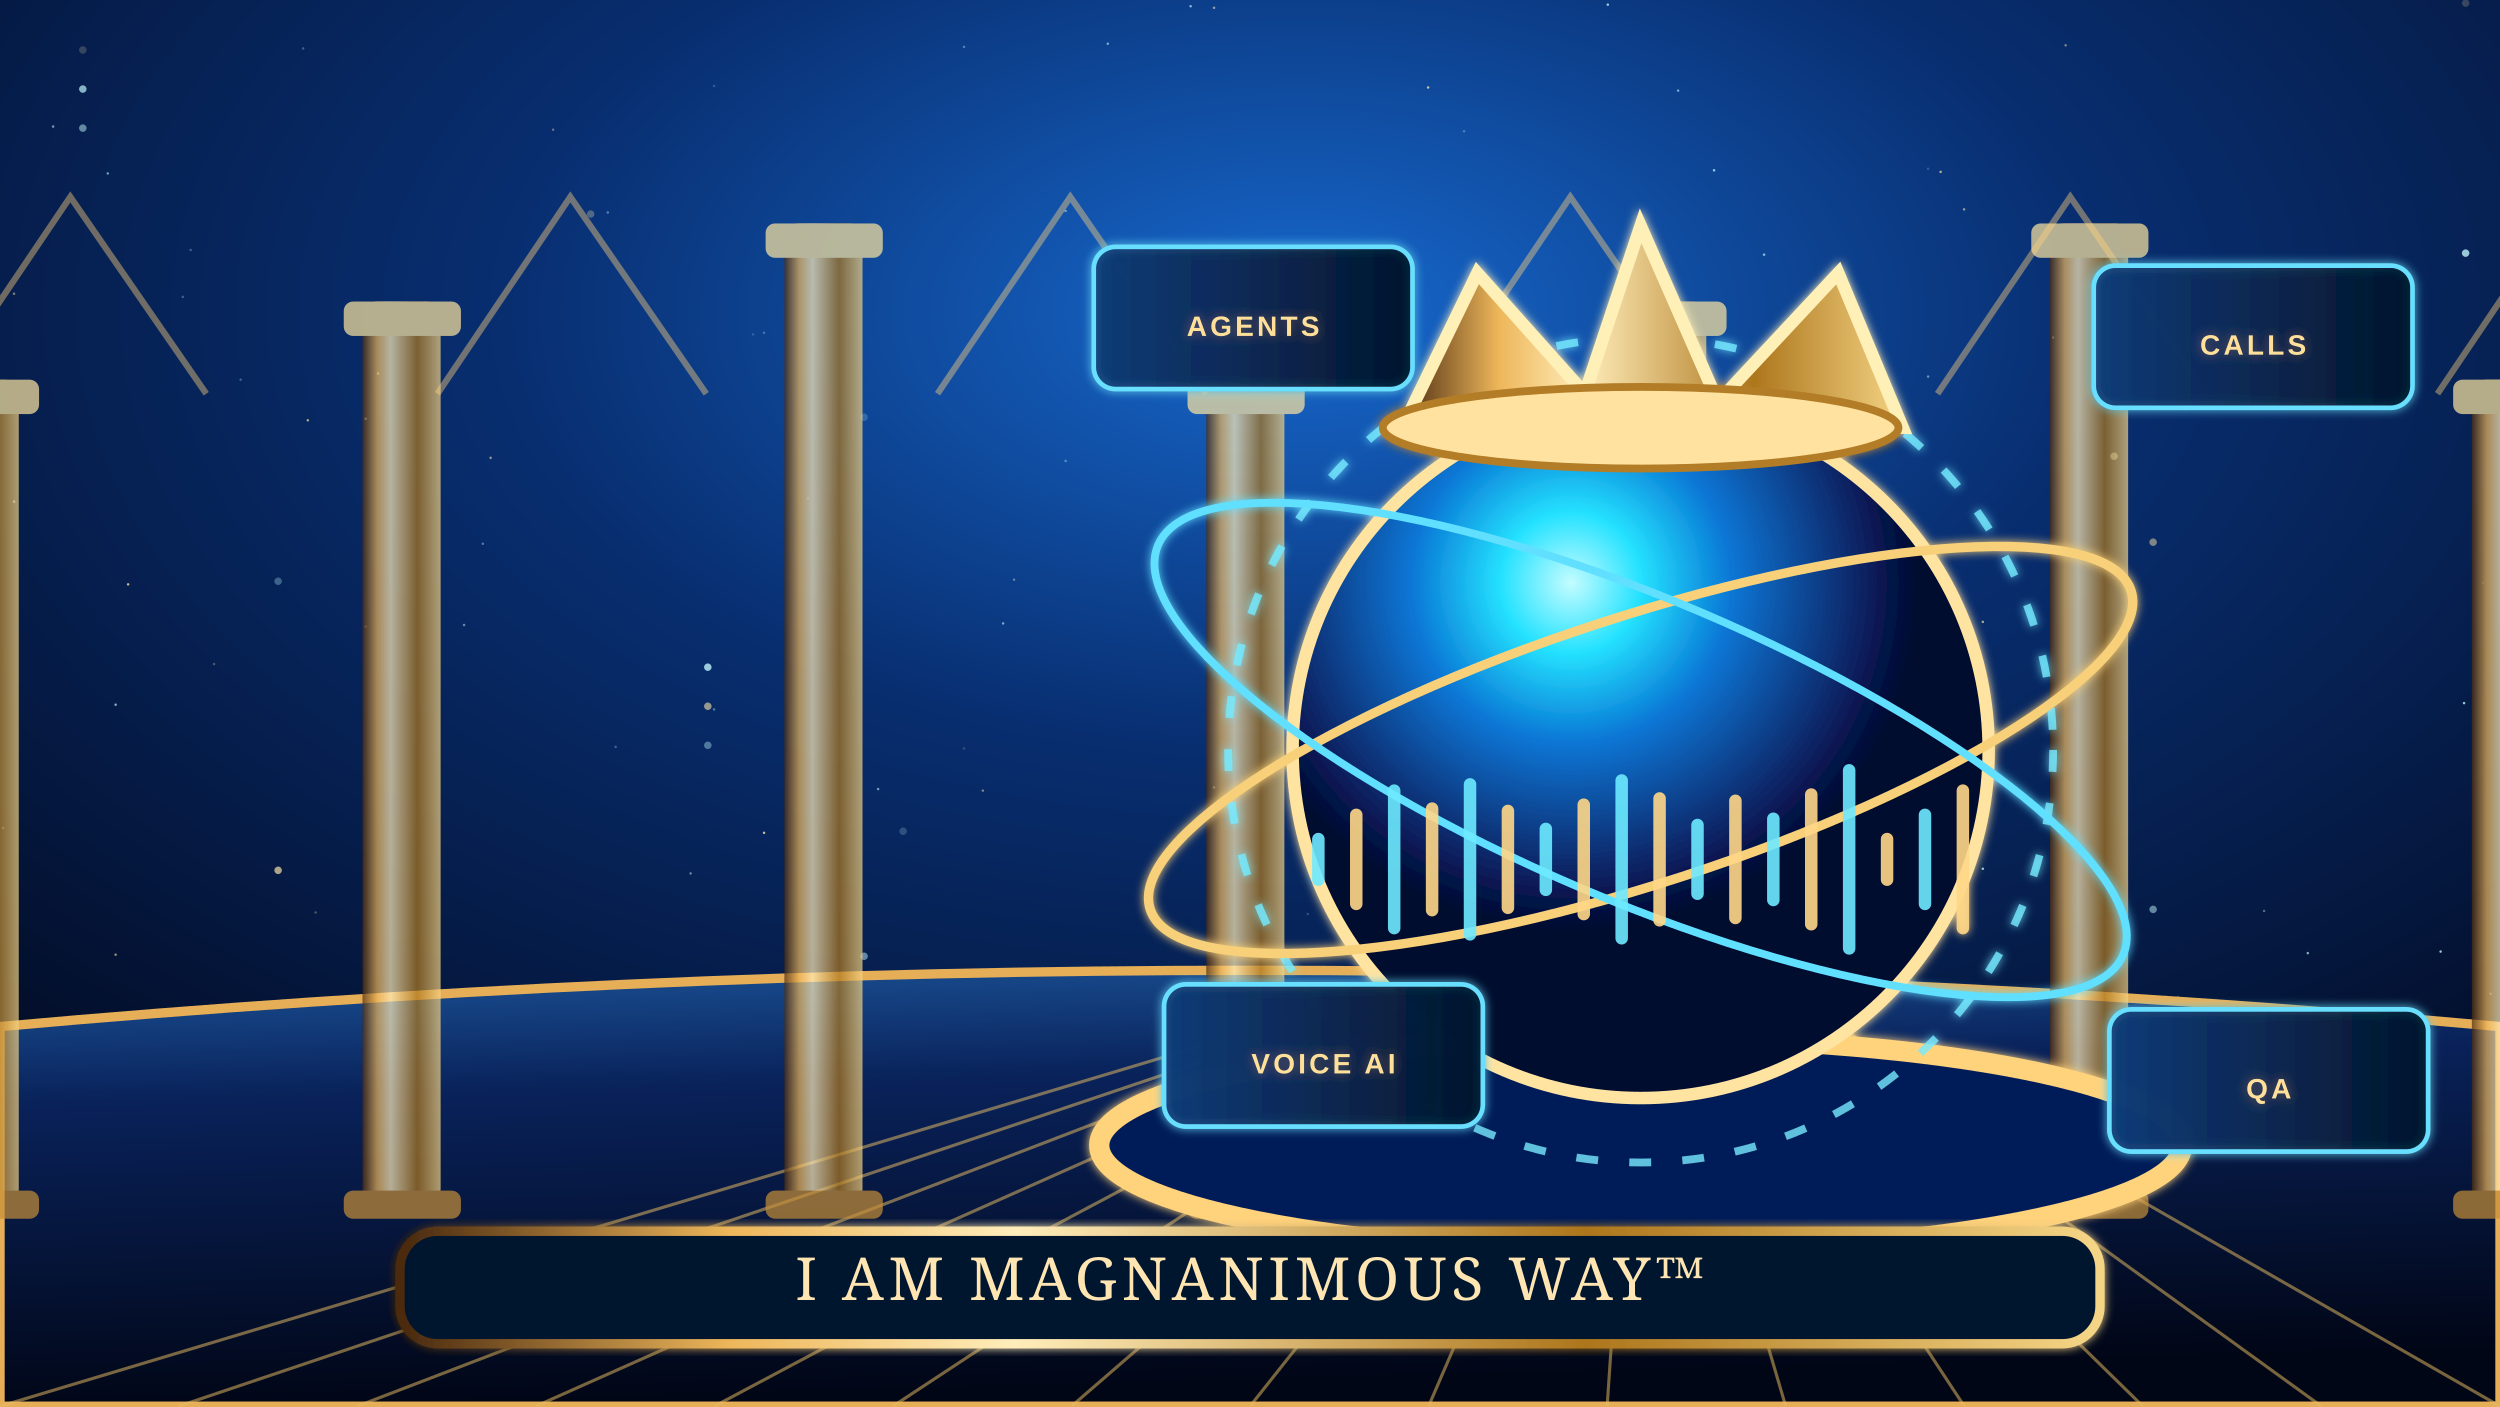
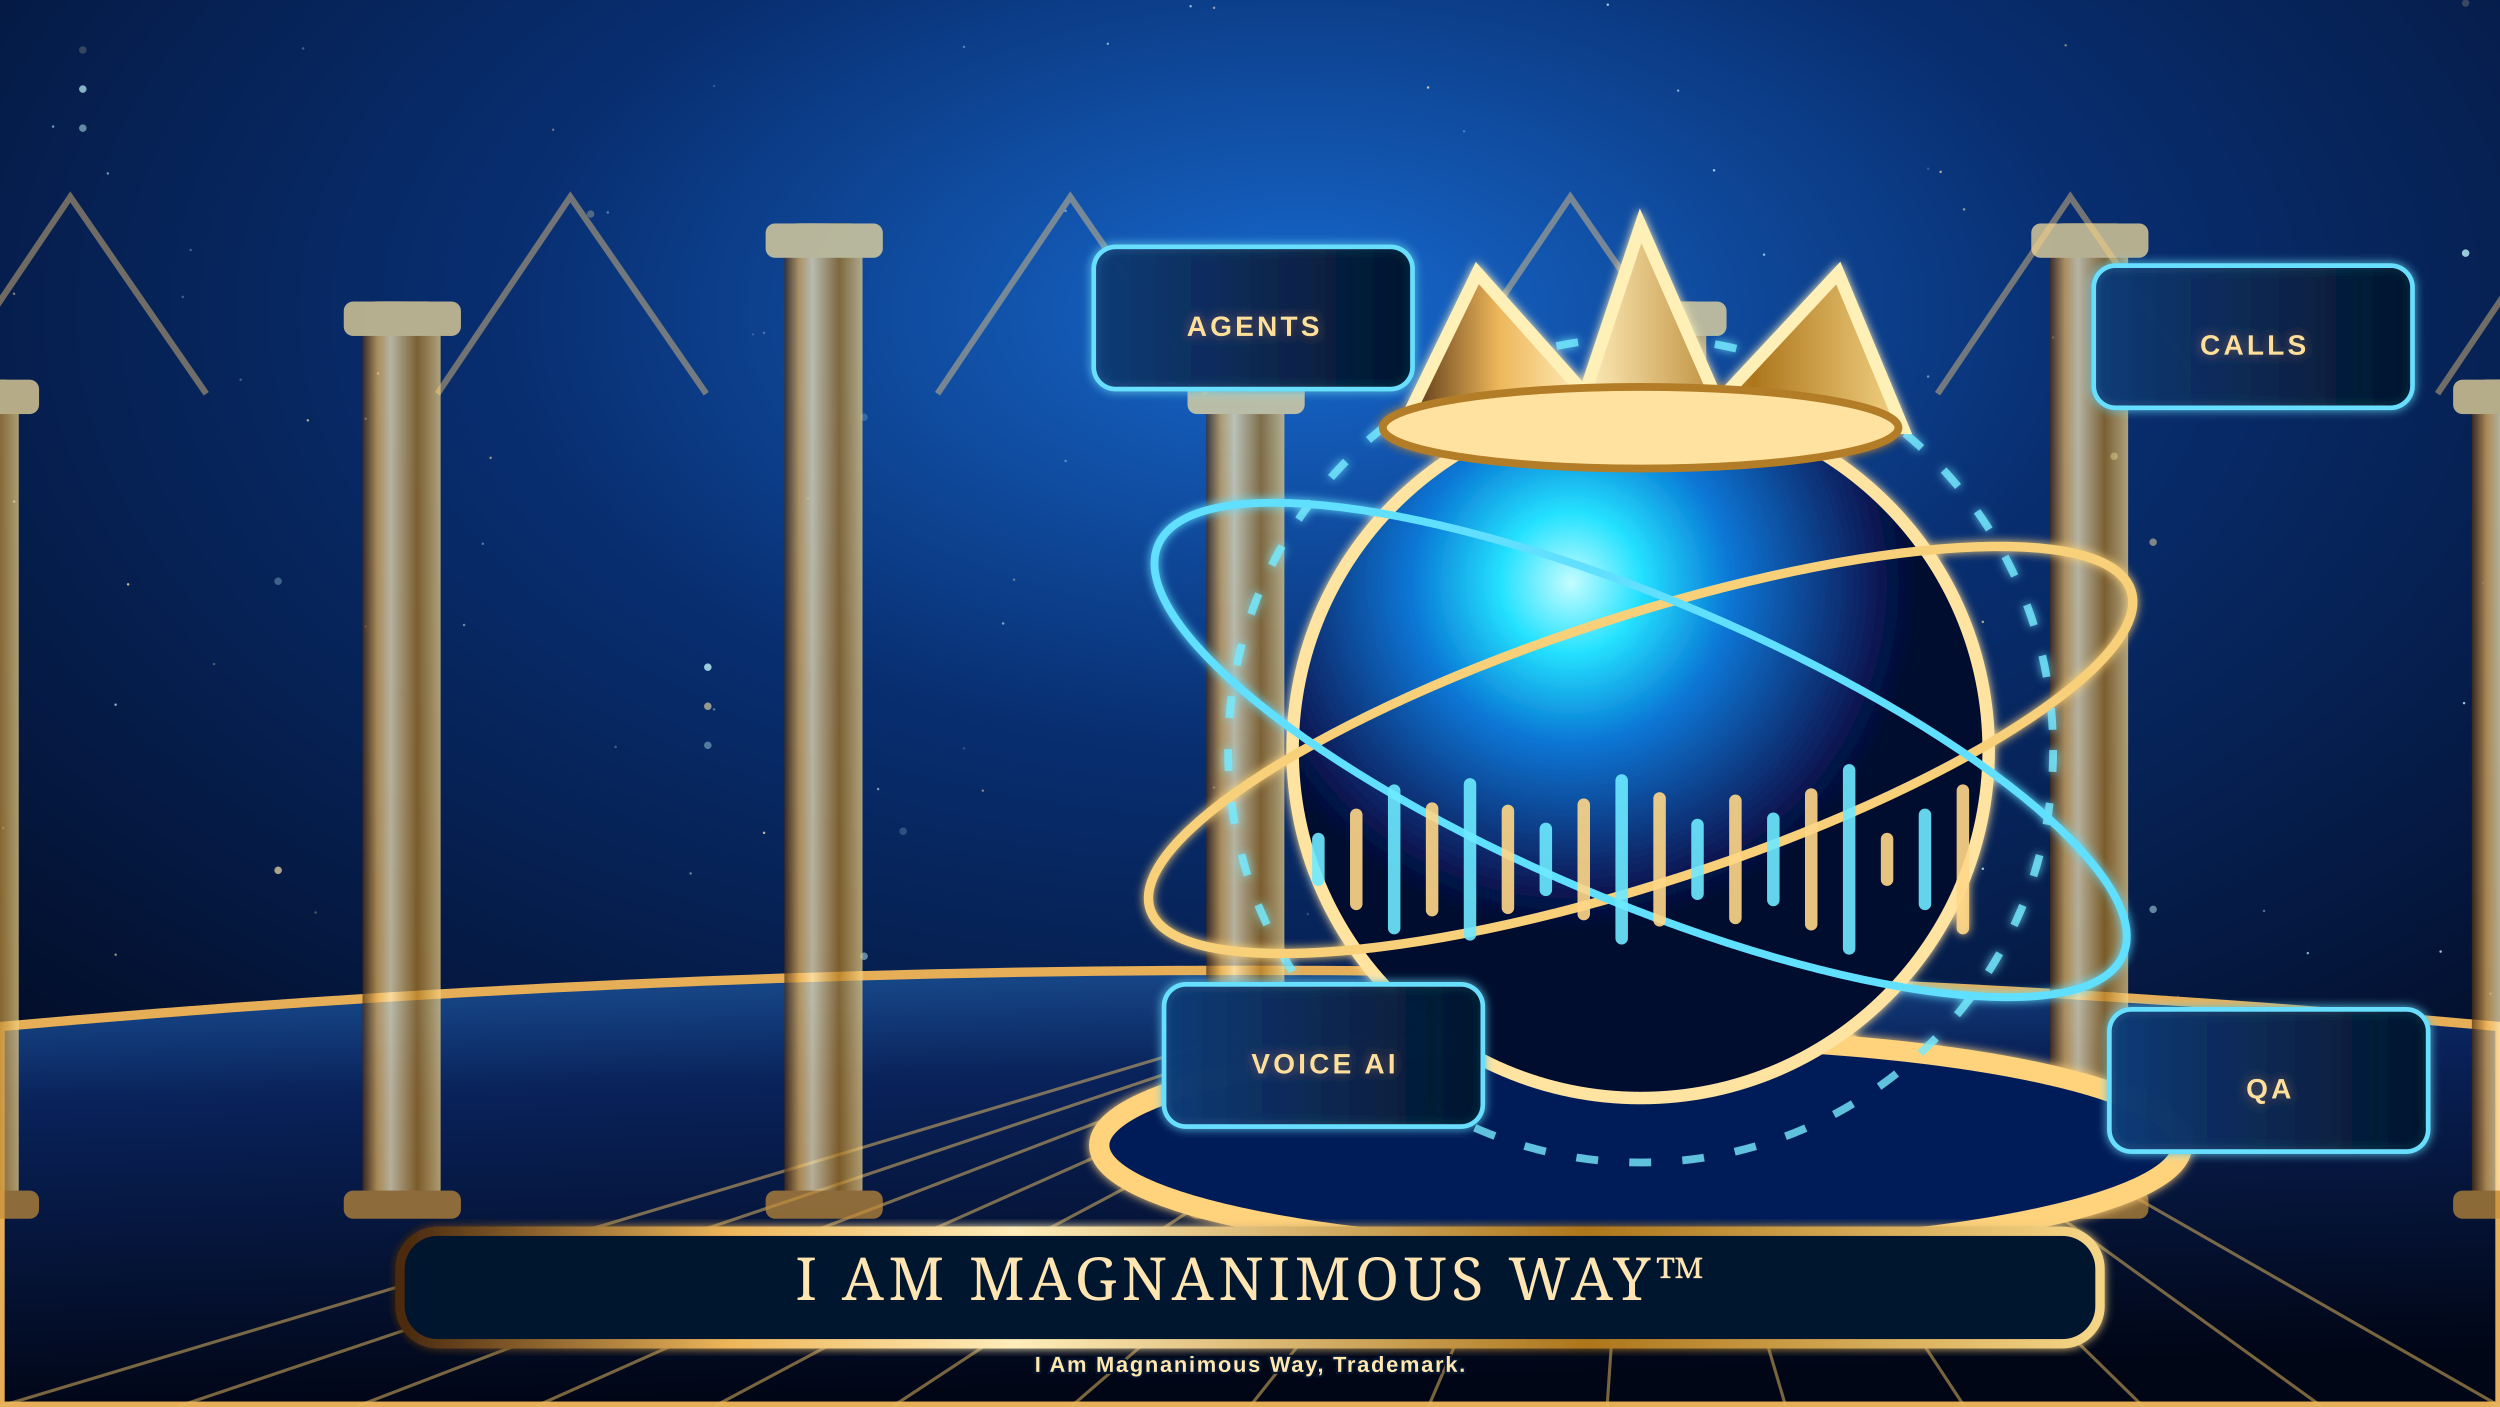
<svg xmlns="http://www.w3.org/2000/svg" width="1600" height="900" viewBox="0 0 1600 900">
  <defs>
    <radialGradient id="sky" cx=".52" cy=".22" r=".9">
      <stop stop-color="#1769ce" />
      <stop offset=".35" stop-color="#082e70" />
      <stop offset=".8" stop-color="#030e2a" />
      <stop offset="1" stop-color="#010517" />
    </radialGradient>
    <linearGradient id="gold">
      <stop stop-color="#4c2c10" />
      <stop offset=".19" stop-color="#edb65a" />
      <stop offset=".36" stop-color="#ffedba" />
      <stop offset=".7" stop-color="#ad761c" />
      <stop offset="1" stop-color="#f4d485" />
    </linearGradient>
    <radialGradient id="orb" cx=".4" cy=".26">
      <stop stop-color="#c3fcff" />
      <stop offset=".2" stop-color="#25e2ff" />
      <stop offset=".46" stop-color="#0876d5" />
      <stop offset=".88" stop-color="#081955" />
      <stop offset="1" stop-color="#010a2e" />
    </radialGradient>
    <linearGradient id="tile">
      <stop stop-color="#103b78" stop-opacity=".9" />
      <stop offset="1" stop-color="#04152c" stop-opacity=".96" />
    </linearGradient>
    <linearGradient id="floor" x2=".15" y2="1">
      <stop stop-color="#1b5296" />
      <stop offset=".3" stop-color="#09225a" />
      <stop offset="1" stop-color="#010616" />
    </linearGradient>
    <filter id="glow">
      <feGaussianBlur stdDeviation="3" result="b" />
      <feMerge>
        <feMergeNode in="b" />
        <feMergeNode in="SourceGraphic" />
      </feMerge>
    </filter>
  </defs>
  <rect width="1600" height="900" fill="url(#sky)" />
  <circle cx="53" cy="32" r="2.4" fill="#ffe8aa" opacity="0.2" />
  <circle cx="154" cy="243" r="0.8" fill="#c3faff" opacity="0.295" />
  <circle cx="457" cy="454" r="0.8" fill="#c3faff" opacity="0.39" />
  <circle cx="962" cy="665" r="0.8" fill="#ffe8aa" opacity="0.485" />
  <circle cx="69" cy="111" r="0.8" fill="#c3faff" opacity="0.58" />
  <circle cx="978" cy="322" r="2.4" fill="#c3faff" opacity="0.675" />
  <circle cx="489" cy="533" r="0.8" fill="#ffe8aa" opacity="0.77" />
  <circle cx="202" cy="744" r="0.8" fill="#c3faff" opacity="0.2" />
  <circle cx="117" cy="190" r="0.8" fill="#c3faff" opacity="0.295" />
  <circle cx="234" cy="401" r="0.8" fill="#ffe8aa" opacity="0.39" />
  <circle cx="553" cy="612" r="2.4" fill="#c3faff" opacity="0.485" />
  <circle cx="1074" cy="58" r="0.8" fill="#c3faff" opacity="0.58" />
  <circle cx="197" cy="269" r="0.8" fill="#ffe8aa" opacity="0.675" />
  <circle cx="1122" cy="480" r="0.8" fill="#c3faff" opacity="0.77" />
  <circle cx="649" cy="691" r="0.8" fill="#c3faff" opacity="0.2" />
  <circle cx="378" cy="137" r="2.4" fill="#ffe8aa" opacity="0.295" />
  <circle cx="309" cy="348" r="0.8" fill="#c3faff" opacity="0.39" />
  <circle cx="442" cy="559" r="0.8" fill="#c3faff" opacity="0.485" />
  <circle cx="777" cy="5" r="0.8" fill="#ffe8aa" opacity="0.58" />
  <circle cx="1314" cy="216" r="0.8" fill="#c3faff" opacity="0.675" />
  <circle cx="453" cy="427" r="2.4" fill="#c3faff" opacity="0.77" />
  <circle cx="1394" cy="638" r="0.8" fill="#ffe8aa" opacity="0.2" />
  <circle cx="937" cy="84" r="0.8" fill="#c3faff" opacity="0.295" />
  <circle cx="682" cy="295" r="0.8" fill="#c3faff" opacity="0.39" />
  <circle cx="629" cy="506" r="0.8" fill="#ffe8aa" opacity="0.485" />
  <circle cx="778" cy="717" r="2.4" fill="#c3faff" opacity="0.58" />
  <circle cx="1129" cy="163" r="0.8" fill="#c3faff" opacity="0.675" />
  <circle cx="82" cy="374" r="0.8" fill="#ffe8aa" opacity="0.77" />
  <circle cx="837" cy="585" r="0.8" fill="#c3faff" opacity="0.2" />
  <circle cx="194" cy="31" r="0.8" fill="#c3faff" opacity="0.295" />
  <circle cx="1353" cy="242" r="2.4" fill="#ffe8aa" opacity="0.39" />
  <circle cx="1114" cy="453" r="0.8" fill="#c3faff" opacity="0.485" />
  <circle cx="1077" cy="664" r="0.8" fill="#c3faff" opacity="0.58" />
  <circle cx="1242" cy="110" r="0.8" fill="#ffe8aa" opacity="0.675" />
  <circle cx="9" cy="321" r="0.8" fill="#c3faff" opacity="0.77" />
  <circle cx="578" cy="532" r="2.4" fill="#c3faff" opacity="0.2" />
  <circle cx="1349" cy="743" r="0.8" fill="#ffe8aa" opacity="0.295" />
  <circle cx="722" cy="189" r="0.8" fill="#c3faff" opacity="0.39" />
  <circle cx="297" cy="400" r="0.8" fill="#c3faff" opacity="0.485" />
  <circle cx="74" cy="611" r="0.8" fill="#ffe8aa" opacity="0.58" />
  <circle cx="53" cy="57" r="2.4" fill="#c3faff" opacity="0.675" />
  <circle cx="234" cy="268" r="0.8" fill="#c3faff" opacity="0.77" />
  <circle cx="617" cy="479" r="0.8" fill="#ffe8aa" opacity="0.2" />
  <circle cx="1202" cy="690" r="0.8" fill="#c3faff" opacity="0.295" />
  <circle cx="389" cy="136" r="0.8" fill="#c3faff" opacity="0.39" />
  <circle cx="1378" cy="347" r="2.4" fill="#ffe8aa" opacity="0.485" />
  <circle cx="969" cy="558" r="0.8" fill="#c3faff" opacity="0.58" />
  <circle cx="762" cy="4" r="0.8" fill="#c3faff" opacity="0.675" />
  <circle cx="757" cy="215" r="0.8" fill="#ffe8aa" opacity="0.77" />
  <circle cx="954" cy="426" r="0.8" fill="#c3faff" opacity="0.2" />
  <circle cx="1353" cy="637" r="2.4" fill="#c3faff" opacity="0.295" />
  <circle cx="354" cy="83" r="0.8" fill="#ffe8aa" opacity="0.39" />
  <circle cx="1157" cy="294" r="0.8" fill="#c3faff" opacity="0.485" />
  <circle cx="562" cy="505" r="0.8" fill="#c3faff" opacity="0.58" />
  <circle cx="169" cy="716" r="0.8" fill="#ffe8aa" opacity="0.675" />
  <circle cx="1578" cy="162" r="2.4" fill="#c3faff" opacity="0.77" />
  <circle cx="1589" cy="373" r="0.8" fill="#c3faff" opacity="0.2" />
  <circle cx="202" cy="584" r="0.8" fill="#ffe8aa" opacity="0.295" />
  <circle cx="617" cy="30" r="0.8" fill="#c3faff" opacity="0.39" />
  <circle cx="1234" cy="241" r="0.8" fill="#c3faff" opacity="0.485" />
  <circle cx="453" cy="452" r="2.4" fill="#ffe8aa" opacity="0.58" />
  <circle cx="1474" cy="663" r="0.8" fill="#c3faff" opacity="0.675" />
  <circle cx="1097" cy="109" r="0.8" fill="#c3faff" opacity="0.77" />
  <circle cx="922" cy="320" r="0.8" fill="#ffe8aa" opacity="0.2" />
  <circle cx="949" cy="531" r="0.8" fill="#c3faff" opacity="0.295" />
  <circle cx="1178" cy="742" r="2.4" fill="#c3faff" opacity="0.39" />
  <circle cx="9" cy="188" r="0.8" fill="#ffe8aa" opacity="0.485" />
  <circle cx="642" cy="399" r="0.8" fill="#c3faff" opacity="0.58" />
  <circle cx="1477" cy="610" r="0.8" fill="#c3faff" opacity="0.675" />
  <circle cx="914" cy="56" r="0.8" fill="#ffe8aa" opacity="0.77" />
  <circle cx="553" cy="267" r="2.4" fill="#c3faff" opacity="0.2" />
  <circle cx="394" cy="478" r="0.8" fill="#c3faff" opacity="0.295" />
  <circle cx="437" cy="689" r="0.8" fill="#ffe8aa" opacity="0.39" />
  <circle cx="682" cy="135" r="0.8" fill="#c3faff" opacity="0.485" />
  <circle cx="1129" cy="346" r="0.8" fill="#c3faff" opacity="0.58" />
  <circle cx="178" cy="557" r="2.4" fill="#ffe8aa" opacity="0.675" />
  <circle cx="1029" cy="3" r="0.8" fill="#c3faff" opacity="0.77" />
  <circle cx="482" cy="214" r="0.8" fill="#c3faff" opacity="0.2" />
  <circle cx="137" cy="425" r="0.8" fill="#ffe8aa" opacity="0.295" />
  <circle cx="1594" cy="636" r="0.8" fill="#c3faff" opacity="0.39" />
  <circle cx="53" cy="82" r="2.4" fill="#c3faff" opacity="0.485" />
  <circle cx="314" cy="293" r="0.8" fill="#ffe8aa" opacity="0.58" />
  <circle cx="777" cy="504" r="0.8" fill="#c3faff" opacity="0.675" />
  <circle cx="1442" cy="715" r="0.8" fill="#c3faff" opacity="0.77" />
  <circle cx="709" cy="161" r="0.8" fill="#ffe8aa" opacity="0.2" />
  <circle cx="178" cy="372" r="2.4" fill="#c3faff" opacity="0.295" />
  <circle cx="1449" cy="583" r="0.8" fill="#c3faff" opacity="0.39" />
  <circle cx="1322" cy="29" r="0.8" fill="#ffe8aa" opacity="0.485" />
  <circle cx="1397" cy="240" r="0.8" fill="#c3faff" opacity="0.58" />
  <circle cx="74" cy="451" r="0.8" fill="#c3faff" opacity="0.675" />
  <circle cx="553" cy="662" r="2.4" fill="#ffe8aa" opacity="0.77" />
  <circle cx="1234" cy="108" r="0.8" fill="#c3faff" opacity="0.2" />
  <circle cx="517" cy="319" r="0.8" fill="#c3faff" opacity="0.295" />
  <circle cx="2" cy="530" r="0.8" fill="#ffe8aa" opacity="0.39" />
  <circle cx="1289" cy="741" r="0.8" fill="#c3faff" opacity="0.485" />
  <circle cx="1178" cy="187" r="2.4" fill="#c3faff" opacity="0.58" />
  <circle cx="1269" cy="398" r="0.8" fill="#ffe8aa" opacity="0.675" />
  <circle cx="1562" cy="609" r="0.8" fill="#c3faff" opacity="0.77" />
  <circle cx="457" cy="55" r="0.8" fill="#c3faff" opacity="0.2" />
  <circle cx="1154" cy="266" r="0.8" fill="#ffe8aa" opacity="0.295" />
  <circle cx="453" cy="477" r="2.4" fill="#c3faff" opacity="0.39" />
  <circle cx="1554" cy="688" r="0.8" fill="#c3faff" opacity="0.485" />
  <circle cx="1257" cy="134" r="0.8" fill="#ffe8aa" opacity="0.58" />
  <circle cx="1162" cy="345" r="0.8" fill="#c3faff" opacity="0.675" />
  <circle cx="1269" cy="556" r="0.8" fill="#c3faff" opacity="0.77" />
  <circle cx="1578" cy="2" r="2.4" fill="#ffe8aa" opacity="0.2" />
  <circle cx="489" cy="213" r="0.8" fill="#c3faff" opacity="0.295" />
  <circle cx="1202" cy="424" r="0.8" fill="#c3faff" opacity="0.39" />
  <circle cx="517" cy="635" r="0.8" fill="#ffe8aa" opacity="0.485" />
  <circle cx="34" cy="81" r="0.8" fill="#c3faff" opacity="0.58" />
  <circle cx="1353" cy="292" r="2.4" fill="#c3faff" opacity="0.675" />
  <circle cx="1274" cy="503" r="0.8" fill="#ffe8aa" opacity="0.77" />
  <circle cx="1397" cy="714" r="0.8" fill="#c3faff" opacity="0.2" />
  <circle cx="122" cy="160" r="0.8" fill="#c3faff" opacity="0.295" />
  <circle cx="649" cy="371" r="0.8" fill="#ffe8aa" opacity="0.39" />
  <circle cx="1378" cy="582" r="2.4" fill="#c3faff" opacity="0.485" />
  <circle cx="709" cy="28" r="0.8" fill="#c3faff" opacity="0.58" />
  <circle cx="242" cy="239" r="0.8" fill="#ffe8aa" opacity="0.675" />
  <circle cx="1577" cy="450" r="0.8" fill="#c3faff" opacity="0.77" />
  <circle cx="1514" cy="661" r="0.8" fill="#c3faff" opacity="0.2" />
  <path d="M0 657 Q 800 585 1600 657 V900 H0Z" fill="url(#floor)" stroke="#e6ae57" stroke-width="6" />
  <g stroke="#c49d59" stroke-width="2.5" opacity=".65">
    <path d="M0 900L1050 585" stroke="#e6bb61" stroke-width="2" opacity="0.8" fill="none" />
    <path d="M114.286 900L1050 585" stroke="#e6bb61" stroke-width="2" opacity="0.8" fill="none" />
    <path d="M228.571 900L1050 585" stroke="#e6bb61" stroke-width="2" opacity="0.8" fill="none" />
    <path d="M342.857 900L1050 585" stroke="#e6bb61" stroke-width="2" opacity="0.8" fill="none" />
    <path d="M457.143 900L1050 585" stroke="#e6bb61" stroke-width="2" opacity="0.8" fill="none" />
    <path d="M571.429 900L1050 585" stroke="#e6bb61" stroke-width="2" opacity="0.8" fill="none" />
    <path d="M685.714 900L1050 585" stroke="#e6bb61" stroke-width="2" opacity="0.8" fill="none" />
    <path d="M800 900L1050 585" stroke="#e6bb61" stroke-width="2" opacity="0.8" fill="none" />
    <path d="M914.286 900L1050 585" stroke="#e6bb61" stroke-width="2" opacity="0.8" fill="none" />
    <path d="M1028.571 900L1050 585" stroke="#e6bb61" stroke-width="2" opacity="0.8" fill="none" />
    <path d="M1142.857 900L1050 585" stroke="#e6bb61" stroke-width="2" opacity="0.8" fill="none" />
    <path d="M1257.143 900L1050 585" stroke="#e6bb61" stroke-width="2" opacity="0.8" fill="none" />
    <path d="M1371.429 900L1050 585" stroke="#e6bb61" stroke-width="2" opacity="0.8" fill="none" />
    <path d="M1485.714 900L1050 585" stroke="#e6bb61" stroke-width="2" opacity="0.8" fill="none" />
    <path d="M1600 900L1050 585" stroke="#e6bb61" stroke-width="2" opacity="0.8" fill="none" />
  </g>
  <g>
    <g opacity=".7">
      <rect x="-38" y="243" width="50" height="527" rx="9" fill="url(#gold)" />
      <rect x="-50" y="243" width="75" height="22" rx="6" fill="#ffe7a0" />
      <rect x="-50" y="762" width="75" height="18" rx="6" fill="#c68f37" />
    </g>
    <g opacity=".7">
      <rect x="232" y="193" width="50" height="577" rx="9" fill="url(#gold)" />
      <rect x="220" y="193" width="75" height="22" rx="6" fill="#ffe7a0" />
      <rect x="220" y="762" width="75" height="18" rx="6" fill="#c68f37" />
    </g>
    <g opacity=".7">
      <rect x="502" y="143" width="50" height="627" rx="9" fill="url(#gold)" />
      <rect x="490" y="143" width="75" height="22" rx="6" fill="#ffe7a0" />
      <rect x="490" y="762" width="75" height="18" rx="6" fill="#c68f37" />
    </g>
    <g opacity=".7">
      <rect x="772" y="243" width="50" height="527" rx="9" fill="url(#gold)" />
      <rect x="760" y="243" width="75" height="22" rx="6" fill="#ffe7a0" />
      <rect x="760" y="762" width="75" height="18" rx="6" fill="#c68f37" />
    </g>
    <g opacity=".7">
      <rect x="1042" y="193" width="50" height="577" rx="9" fill="url(#gold)" />
      <rect x="1030" y="193" width="75" height="22" rx="6" fill="#ffe7a0" />
      <rect x="1030" y="762" width="75" height="18" rx="6" fill="#c68f37" />
    </g>
    <g opacity=".7">
      <rect x="1312" y="143" width="50" height="627" rx="9" fill="url(#gold)" />
      <rect x="1300" y="143" width="75" height="22" rx="6" fill="#ffe7a0" />
      <rect x="1300" y="762" width="75" height="18" rx="6" fill="#c68f37" />
    </g>
    <g opacity=".7">
      <rect x="1582" y="243" width="50" height="527" rx="9" fill="url(#gold)" />
      <rect x="1570" y="243" width="75" height="22" rx="6" fill="#ffe7a0" />
      <rect x="1570" y="762" width="75" height="18" rx="6" fill="#c68f37" />
    </g>
  </g>
  <g opacity=".85" fill="none" stroke="#ffd27b" stroke-width="4">
    <path d="M-40 252 L45 126L132 252" opacity=".5" />
    <path d="M280 252 L365 126L452 252" opacity=".5" />
    <path d="M600 252 L685 126L772 252" opacity=".5" />
    <path d="M920 252 L1005 126L1092 252" opacity=".5" />
    <path d="M1240 252 L1325 126L1412 252" opacity=".5" />
    <path d="M1560 252 L1645 126L1732 252" opacity=".5" />
  </g>
  <g transform="translate(1050 480)" filter="url(#glow)">
    <ellipse cy="253" rx="346.5" ry="68.75" fill="#041d59" stroke="#ffd27c" stroke-width="13" />
    <circle r="222.75" fill="url(#orb)" stroke="#ffe3a0" stroke-width="8" />
    <circle r="264" fill="none" stroke="#74eaff" stroke-width="5" stroke-dasharray="14 20" opacity=".8" />
    <ellipse rx="330" ry="85.25" fill="none" stroke="#f8d079" stroke-width="6" transform="rotate(-18)" />
    <ellipse rx="335.5" ry="96.25" fill="none" stroke="#61dfff" stroke-width="5" transform="rotate(23)" />
    <path d="M-151.25 -209L-104.5 -305.25L-35.75 -228.25L0 -335.5L49.5 -222.75L126.5 -305.25L167.75 -206.25Z" fill="url(#gold)" stroke="#fff0b8" stroke-width="8" />
    <ellipse cy="-206.25" rx="165" ry="26.125" fill="#ffe2a0" stroke="#b27d27" stroke-width="5" />
    <g>
      <path d="M -206.25 57.00 v26" stroke="#6eeaff" stroke-width="8" stroke-linecap="round" opacity=".9" />
      <path d="M -181.99 41.50 v57" stroke="#ffd787" stroke-width="8" stroke-linecap="round" opacity=".9" />
      <path d="M -157.72 26.00 v88" stroke="#6eeaff" stroke-width="8" stroke-linecap="round" opacity=".9" />
      <path d="M -133.46 37.50 v65" stroke="#ffd787" stroke-width="8" stroke-linecap="round" opacity=".9" />
      <path d="M -109.19 22.00 v96" stroke="#6eeaff" stroke-width="8" stroke-linecap="round" opacity=".9" />
      <path d="M -84.93 39.00 v62" stroke="#ffd787" stroke-width="8" stroke-linecap="round" opacity=".9" />
      <path d="M -60.66 50.50 v39" stroke="#6eeaff" stroke-width="8" stroke-linecap="round" opacity=".9" />
      <path d="M -36.40 35.00 v70" stroke="#ffd787" stroke-width="8" stroke-linecap="round" opacity=".9" />
      <path d="M -12.13 19.50 v101" stroke="#6eeaff" stroke-width="8" stroke-linecap="round" opacity=".9" />
      <path d="M 12.13 31.00 v78" stroke="#ffd787" stroke-width="8" stroke-linecap="round" opacity=".9" />
      <path d="M 36.40 48.00 v44" stroke="#6eeaff" stroke-width="8" stroke-linecap="round" opacity=".9" />
      <path d="M 60.66 32.50 v75" stroke="#ffd787" stroke-width="8" stroke-linecap="round" opacity=".9" />
      <path d="M 84.93 44.00 v52" stroke="#6eeaff" stroke-width="8" stroke-linecap="round" opacity=".9" />
      <path d="M 109.19 28.50 v83" stroke="#ffd787" stroke-width="8" stroke-linecap="round" opacity=".9" />
      <path d="M 133.46 13.00 v114" stroke="#6eeaff" stroke-width="8" stroke-linecap="round" opacity=".9" />
      <path d="M 157.72 57.00 v26" stroke="#ffd787" stroke-width="8" stroke-linecap="round" opacity=".9" />
      <path d="M 181.99 41.50 v57" stroke="#6eeaff" stroke-width="8" stroke-linecap="round" opacity=".9" />
      <path d="M 206.25 26.00 v88" stroke="#ffd787" stroke-width="8" stroke-linecap="round" opacity=".9" />
    </g>
  </g>
  <g filter="url(#glow)">
    <rect x="700" y="158" width="204" height="91" rx="14" fill="url(#tile)" stroke="#69dfff" stroke-width="3" />
    <text x="802" y="215" fill="#ffdf9a" font-size="18" font-weight="800" text-anchor="middle" font-family="Arial,sans-serif" letter-spacing="2">AGENTS</text>
  </g>
  <g filter="url(#glow)">
    <rect x="1340" y="170" width="204" height="91" rx="14" fill="url(#tile)" stroke="#69dfff" stroke-width="3" />
    <text x="1442" y="227" fill="#ffdf9a" font-size="18" font-weight="800" text-anchor="middle" font-family="Arial,sans-serif" letter-spacing="2">CALLS</text>
  </g>
  <g filter="url(#glow)">
    <rect x="745" y="630" width="204" height="91" rx="14" fill="url(#tile)" stroke="#69dfff" stroke-width="3" />
    <text x="847" y="687" fill="#ffdf9a" font-size="18" font-weight="800" text-anchor="middle" font-family="Arial,sans-serif" letter-spacing="2">VOICE AI</text>
  </g>
  <g filter="url(#glow)">
    <rect x="1350" y="646" width="204" height="91" rx="14" fill="url(#tile)" stroke="#69dfff" stroke-width="3" />
    <text x="1452" y="703" fill="#ffdf9a" font-size="18" font-weight="800" text-anchor="middle" font-family="Arial,sans-serif" letter-spacing="2">QA</text>
  </g>
  <g>
    <rect x="256" y="788" width="1088" height="72" rx="24" fill="#03132d" stroke="url(#gold)" stroke-width="6" filter="url(#glow)" />
    <text x="800" y="832" text-anchor="middle" fill="#ffe5b2" font-family="Georgia,serif" font-size="38" letter-spacing="3">I AM MAGNANIMOUS WAY™</text>
  </g>
+   <text x="800" y="878" text-anchor="middle" fill="#ffe7ad" stroke="#06152e" stroke-width="2.6" paint-order="stroke" font-family="Arial,sans-serif" font-size="14" font-weight="700" letter-spacing="1.1">I Am Magnanimous Way, Trademark.</text>
</svg>
